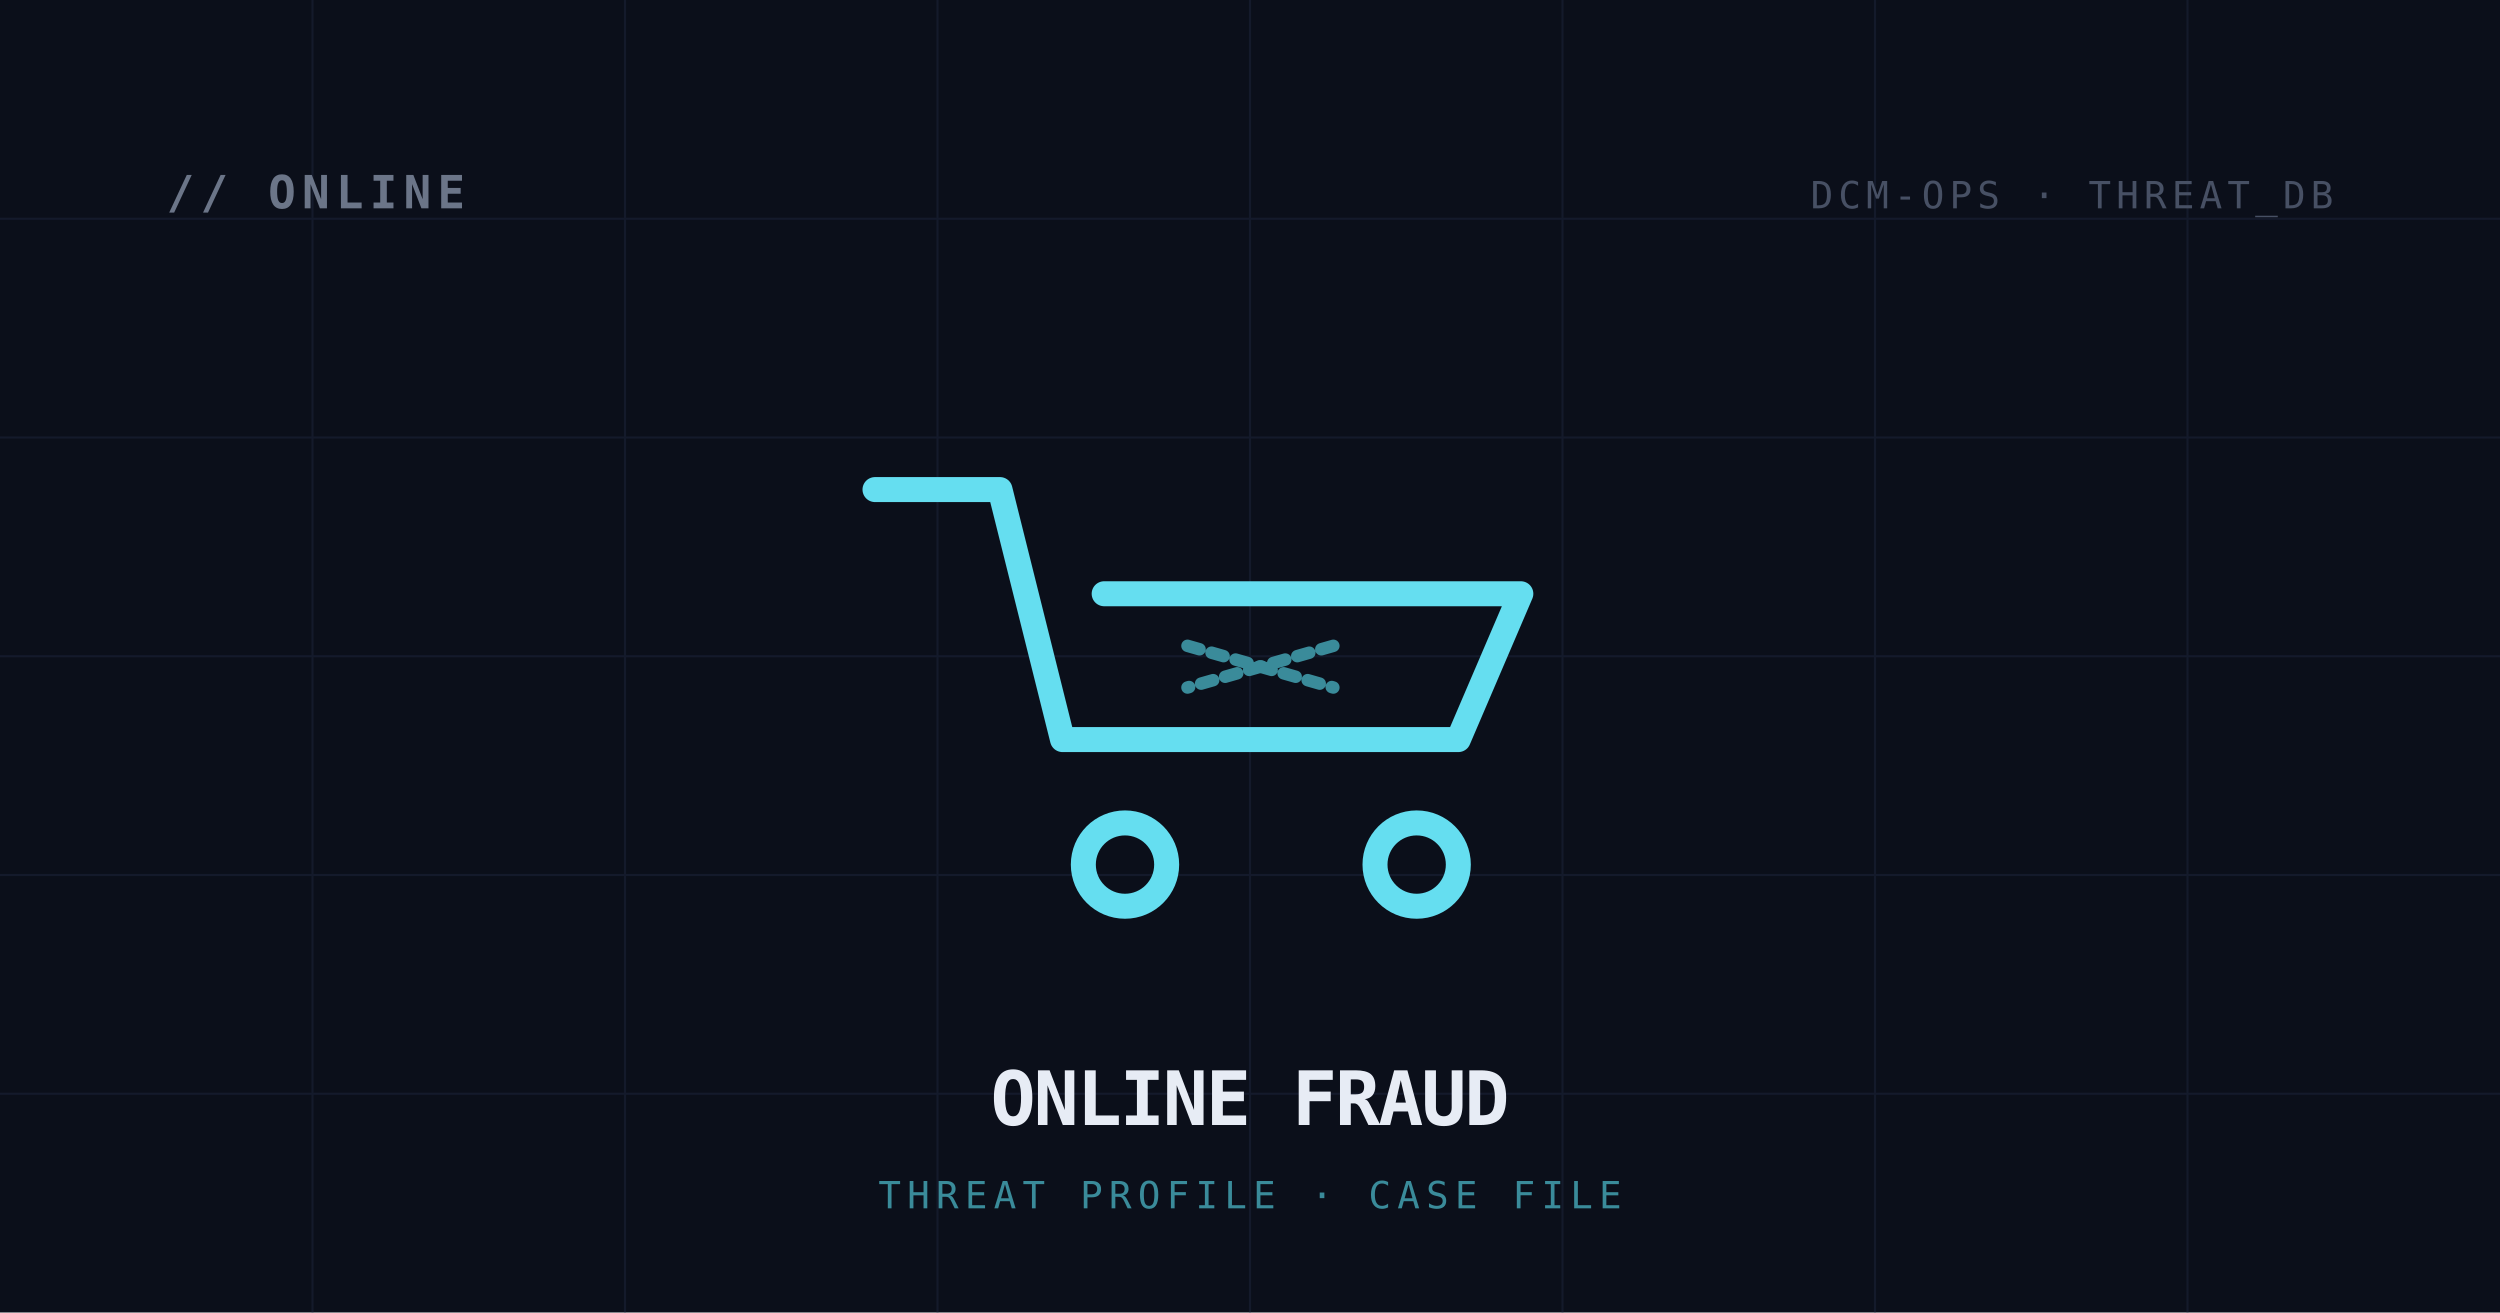
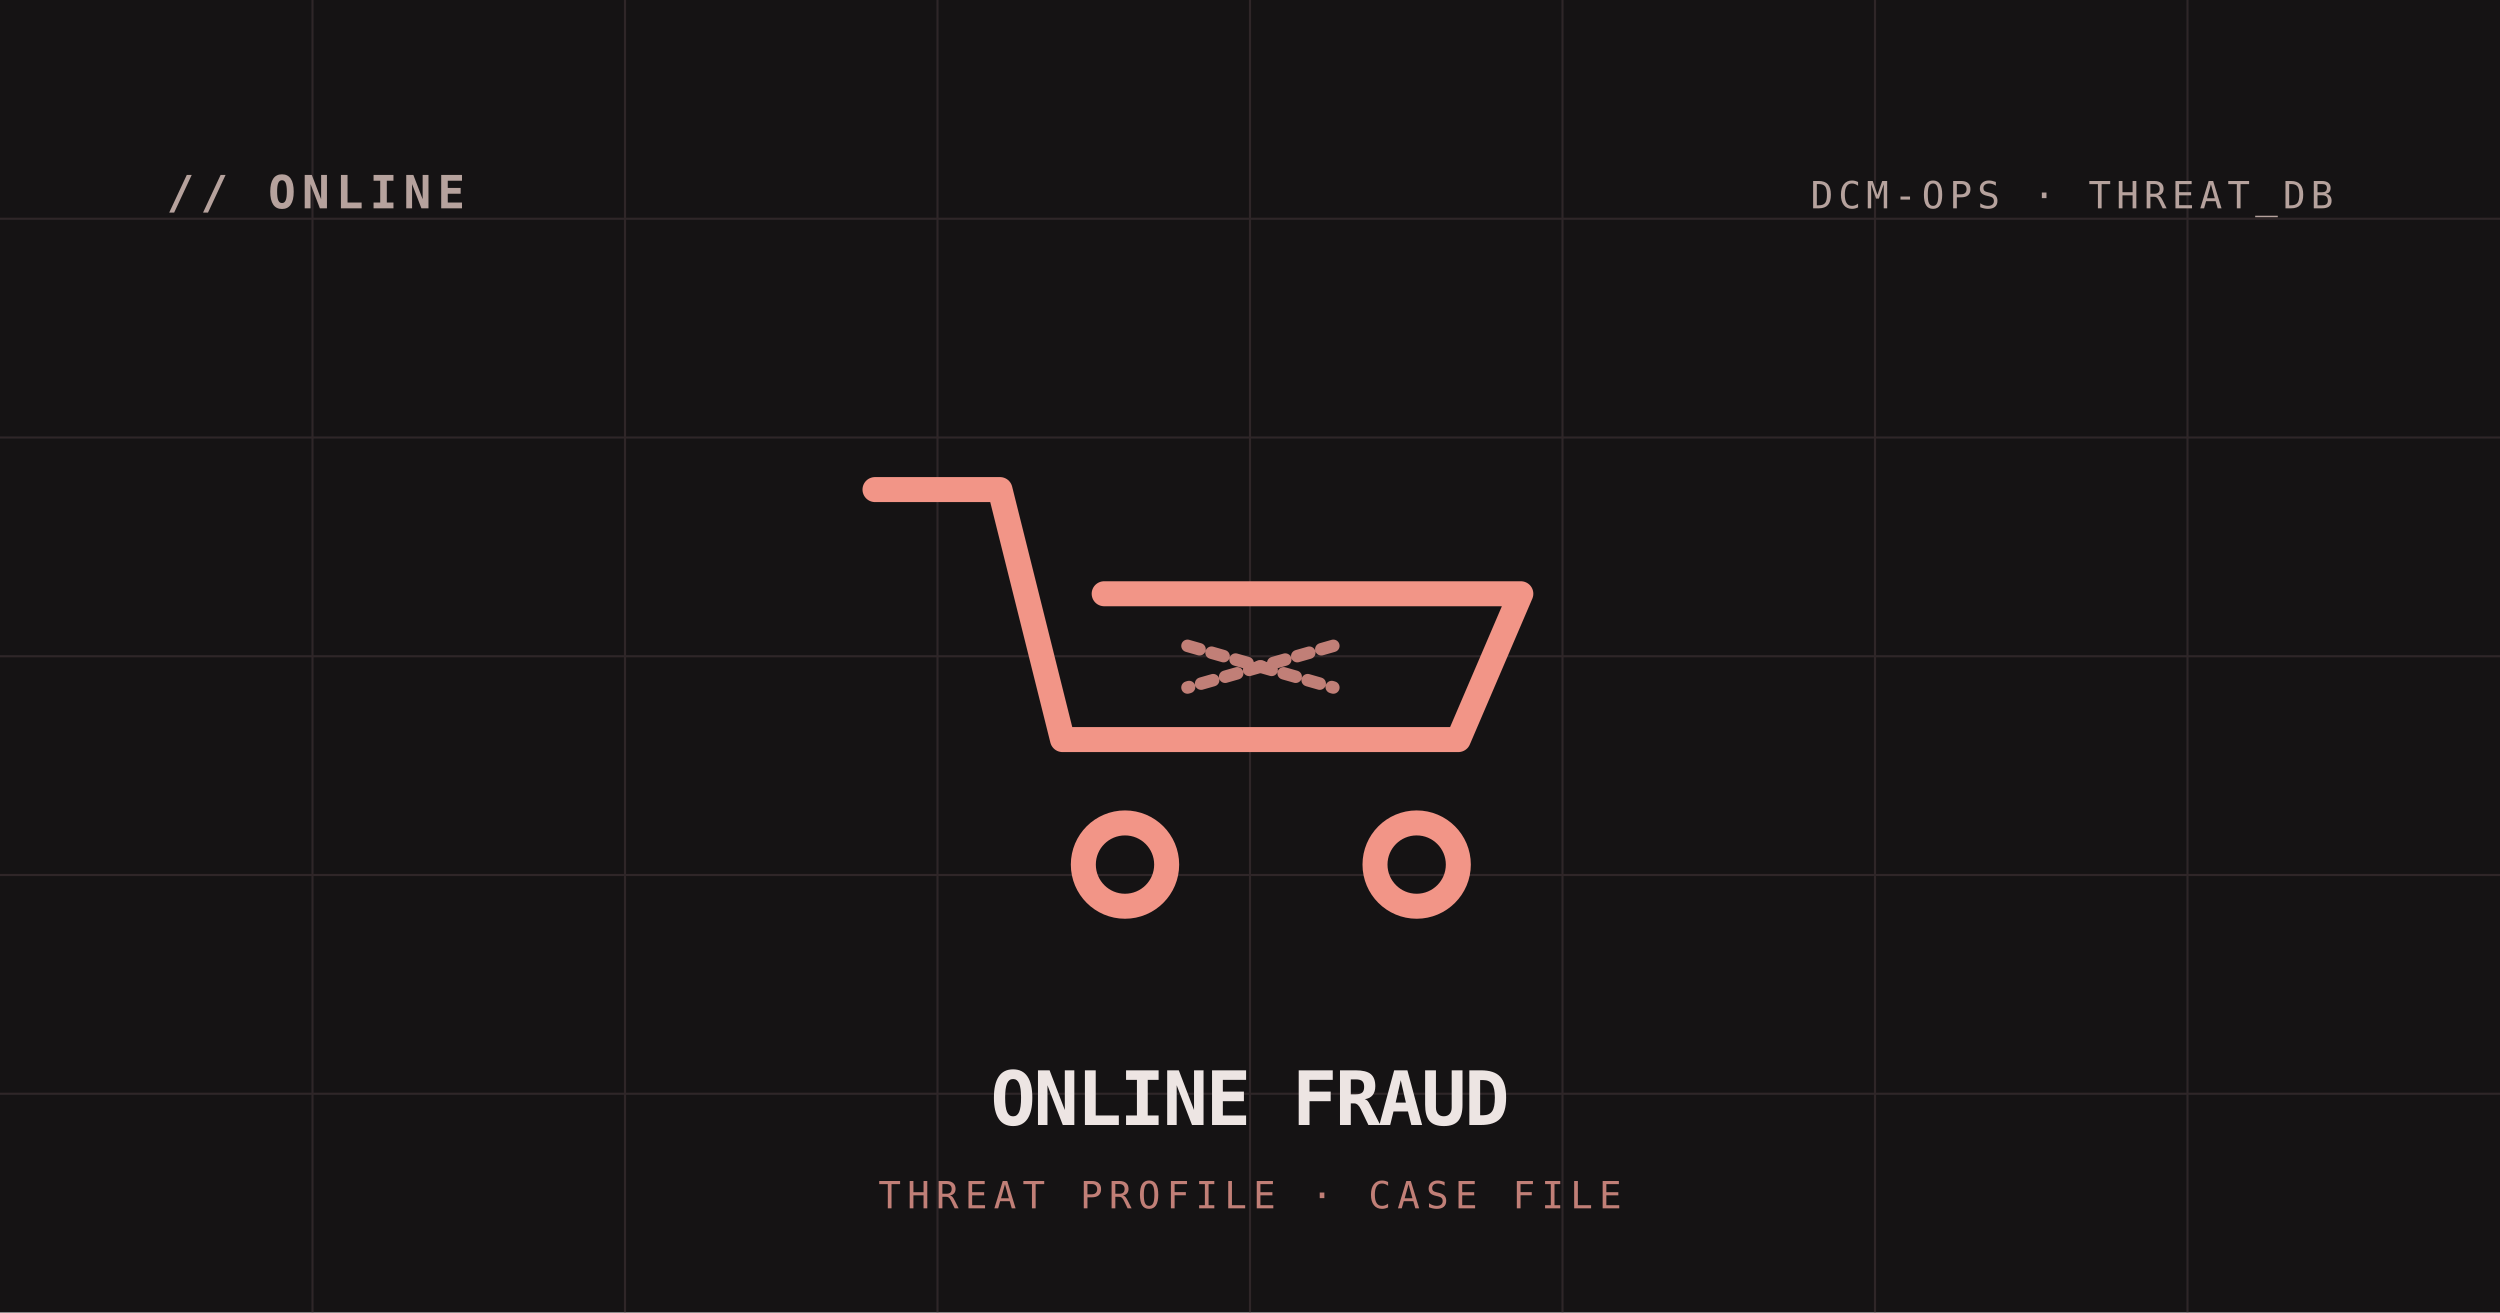
<svg xmlns="http://www.w3.org/2000/svg" viewBox="0 0 1200 630" role="img" aria-label="Online Fraud">
-   <rect width="1200" height="630" fill="#0b0f1a" />
-   <g stroke="#202a44" stroke-width="1" opacity="0.4">
+   <rect width="1200" height="630" fill="#151314" />
+   <g stroke="#544447" stroke-width="1" opacity="0.4">
    <line x1="0" y1="105" x2="1200" y2="105" />
    <line x1="0" y1="210" x2="1200" y2="210" />
    <line x1="0" y1="315" x2="1200" y2="315" />
    <line x1="0" y1="420" x2="1200" y2="420" />
    <line x1="0" y1="525" x2="1200" y2="525" />
    <line x1="150" y1="0" x2="150" y2="630" />
    <line x1="300" y1="0" x2="300" y2="630" />
    <line x1="450" y1="0" x2="450" y2="630" />
    <line x1="600" y1="0" x2="600" y2="630" />
    <line x1="750" y1="0" x2="750" y2="630" />
    <line x1="900" y1="0" x2="900" y2="630" />
    <line x1="1050" y1="0" x2="1050" y2="630" />
  </g>
-   <text x="80" y="100" font-family="ui-monospace, 'JetBrains Mono', Menlo, monospace" font-size="22" font-weight="600" letter-spacing="3" fill="#6b7588">// ONLINE</text>
-   <text x="1120" y="100" font-family="ui-monospace, 'JetBrains Mono', Menlo, monospace" font-size="18" font-weight="500" letter-spacing="2.5" fill="#475064" text-anchor="end">DCM-OPS · THREAT_DB</text>
-   <g transform="translate(600 315)" stroke="#65def0" stroke-width="12" stroke-linecap="round" stroke-linejoin="round" fill="none">
+   <text x="80" y="100" font-family="ui-monospace, 'JetBrains Mono', Menlo, monospace" font-size="22" font-weight="600" letter-spacing="3" fill="#b6a29d">// ONLINE</text>
+   <text x="1120" y="100" font-family="ui-monospace, 'JetBrains Mono', Menlo, monospace" font-size="18" font-weight="500" letter-spacing="2.5" fill="#b6a29d" text-anchor="end">DCM-OPS · THREAT_DB</text>
+   <g transform="translate(600 315)" stroke="#f29587" stroke-width="12" stroke-linecap="round" stroke-linejoin="round" fill="none">
    <polyline points="-180,-80 -120,-80 -90,40 100,40 130,-30 -70,-30" />
    <circle cx="-60" cy="100" r="20" />
    <circle cx="80" cy="100" r="20" />
-     <line x1="-30" y1="-5" x2="40" y2="15" stroke="#3a8b9a" stroke-width="6" stroke-dasharray="6 6" />
-     <line x1="40" y1="-5" x2="-30" y2="15" stroke="#3a8b9a" stroke-width="6" stroke-dasharray="6 6" />
+     <line x1="-30" y1="-5" x2="40" y2="15" stroke="#c17f77" stroke-width="6" stroke-dasharray="6 6" />
+     <line x1="40" y1="-5" x2="-30" y2="15" stroke="#c17f77" stroke-width="6" stroke-dasharray="6 6" />
  </g>
-   <text x="600" y="540" font-family="ui-monospace, 'JetBrains Mono', Menlo, monospace" font-size="36" font-weight="800" letter-spacing="-1" text-anchor="middle" fill="#e7ecf5">ONLINE FRAUD</text>
-   <text x="600" y="580" font-family="ui-monospace, 'JetBrains Mono', Menlo, monospace" font-size="18" font-weight="500" letter-spacing="3" text-anchor="middle" fill="#3a8b9a">THREAT PROFILE · CASE FILE</text>
+   <text x="600" y="540" font-family="ui-monospace, 'JetBrains Mono', Menlo, monospace" font-size="36" font-weight="800" letter-spacing="-1" text-anchor="middle" fill="#ede5e3">ONLINE FRAUD</text>
+   <text x="600" y="580" font-family="ui-monospace, 'JetBrains Mono', Menlo, monospace" font-size="18" font-weight="500" letter-spacing="3" text-anchor="middle" fill="#c17f77">THREAT PROFILE · CASE FILE</text>
</svg>
